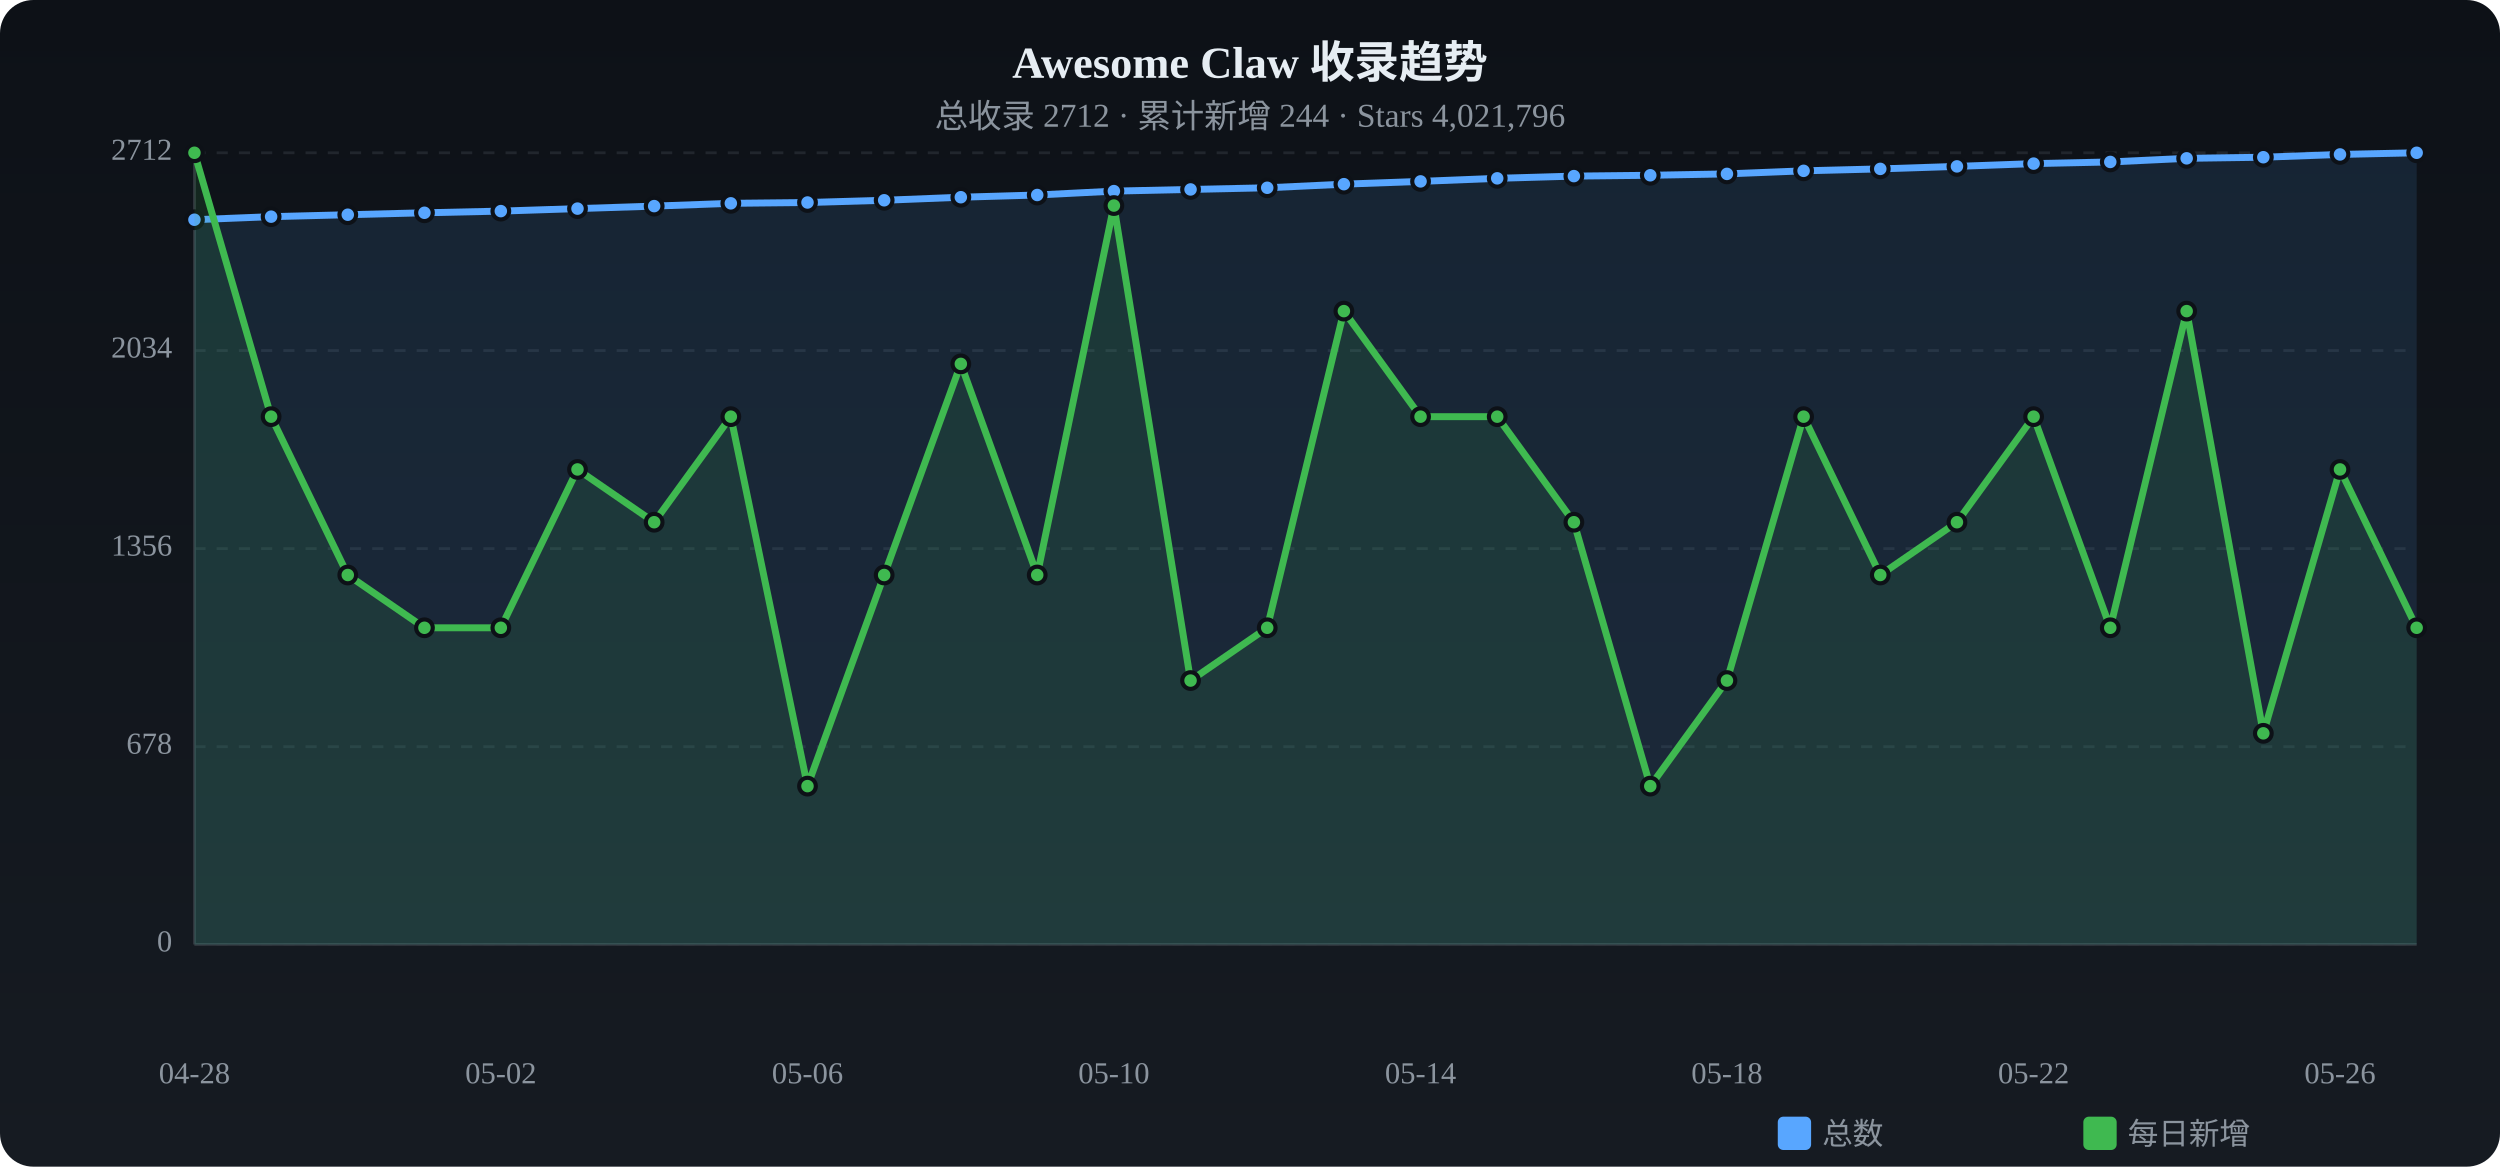
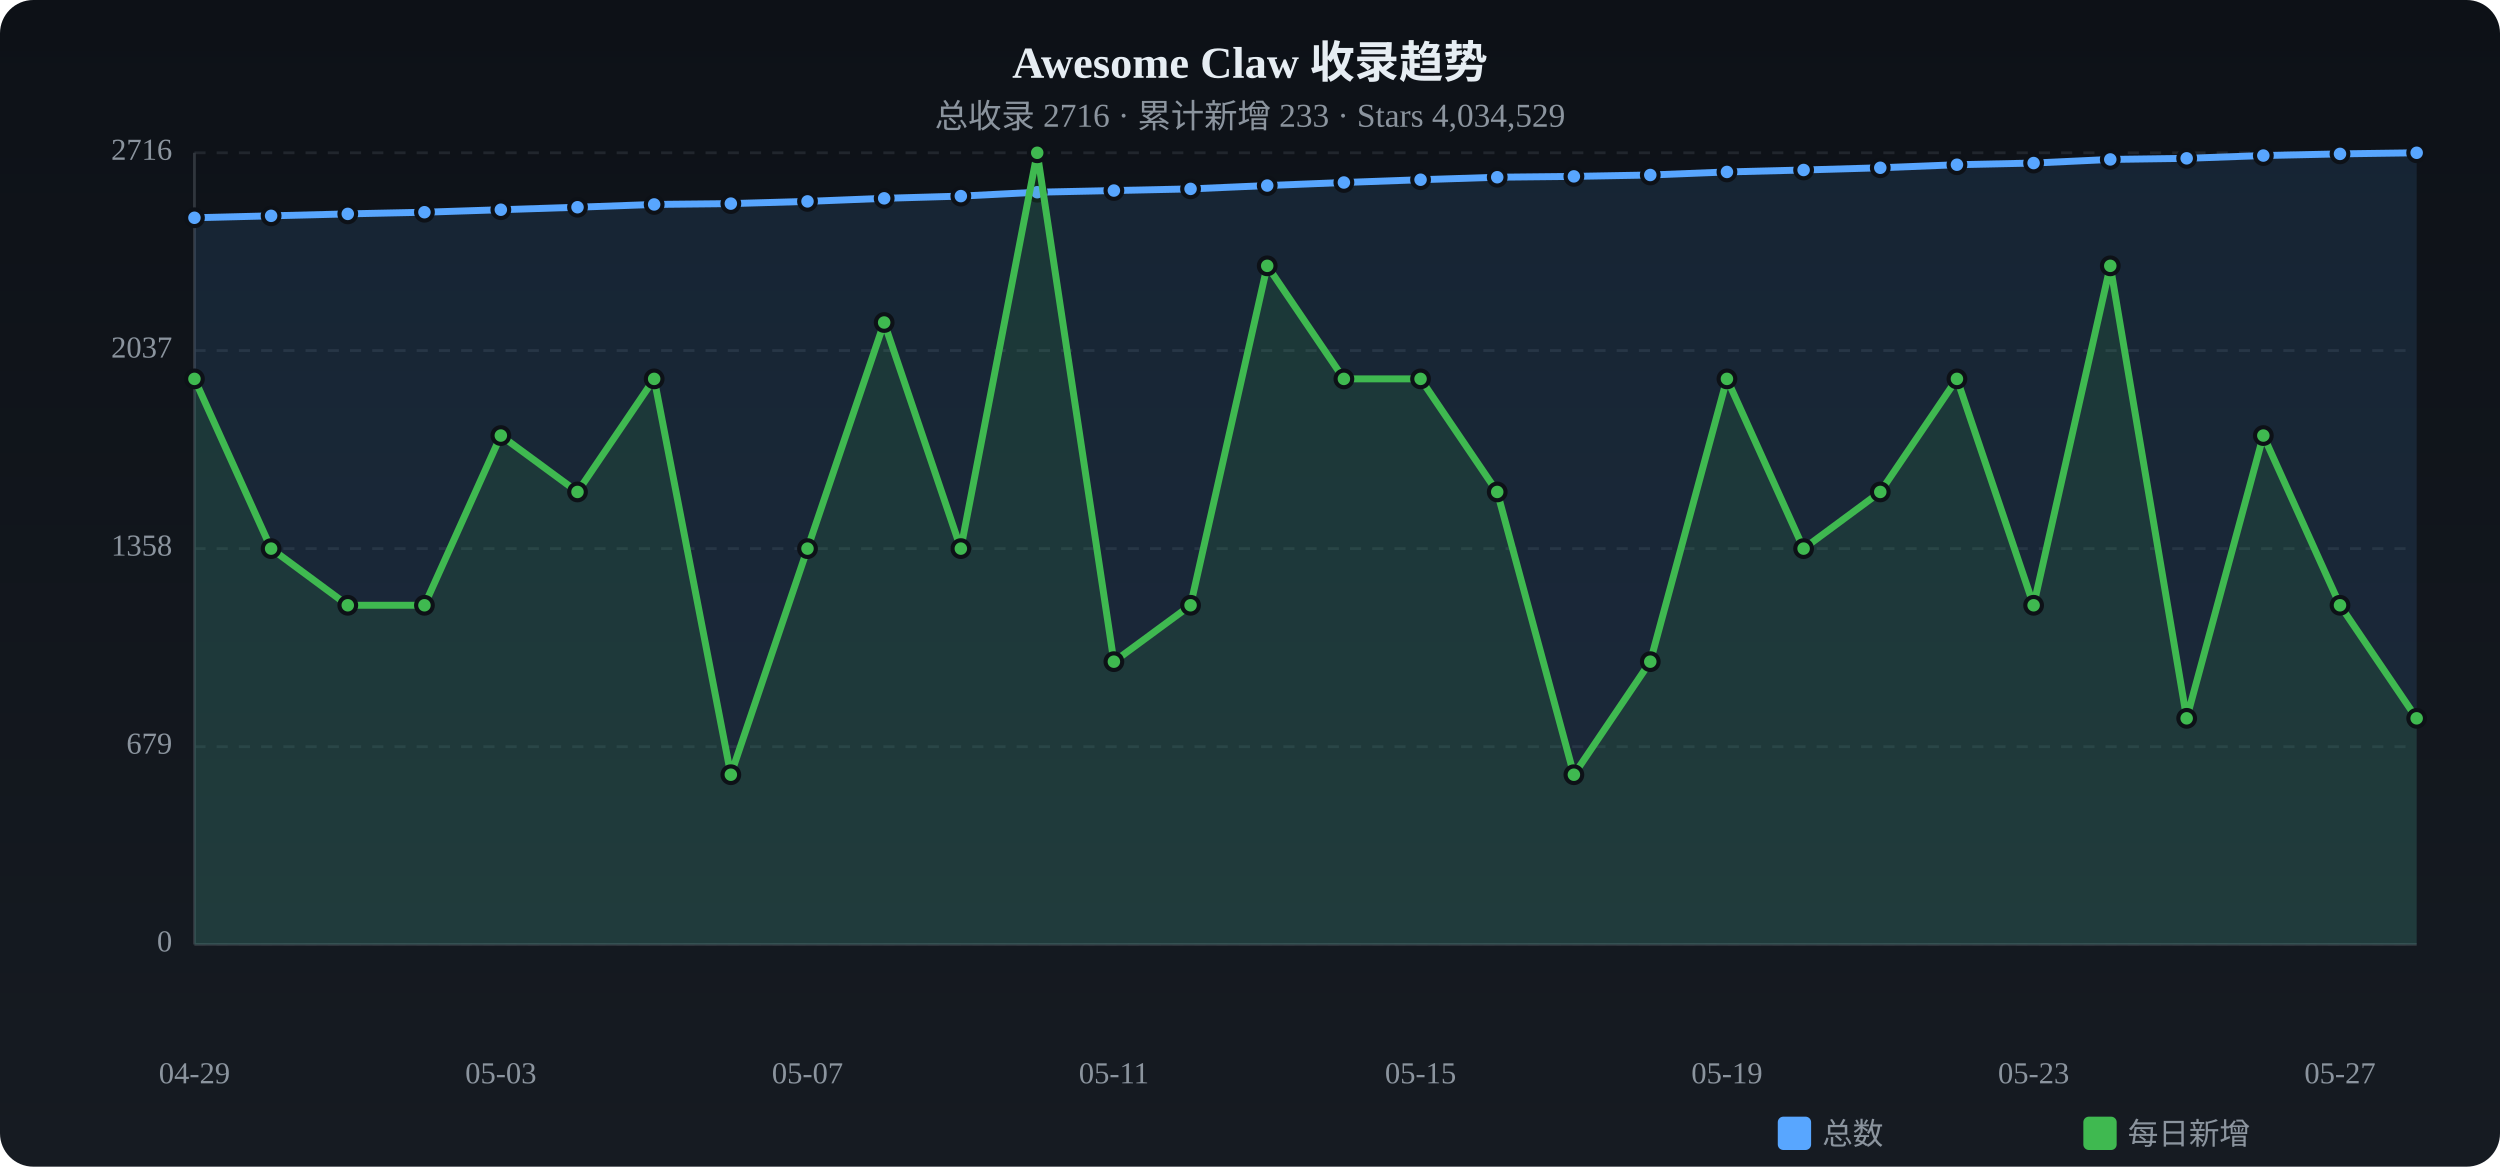
<svg xmlns="http://www.w3.org/2000/svg" viewBox="0 0 900 420" width="900" height="420">
  <defs>
    <linearGradient id="tbg" x1="0%" y1="0%" x2="0%" y2="100%">
      <stop offset="0%" stop-color="#0d1117" />
      <stop offset="100%" stop-color="#161b22" />
    </linearGradient>
  </defs>
  <rect width="900" height="420" rx="12" fill="url(#tbg)" />
  <text x="450.0" y="28" text-anchor="middle" fill="#e6edf3" font-size="16" font-weight="bold">Awesome Claw 收录趋势</text>
-   <text x="450.0" y="46" text-anchor="middle" fill="#8b949e" font-size="12">总收录 2712 · 累计新增 244 · Stars 4,021,796</text>
+   <text x="450.0" y="46" text-anchor="middle" fill="#8b949e" font-size="12">总收录 2716 · 累计新增 233 · Stars 4,034,529</text>
  <text x="62" y="340.0" text-anchor="end" fill="#8b949e" font-size="11" dominant-baseline="middle">0</text>
  <line x1="70" y1="340.0" x2="870" y2="340.0" stroke="#21262d" stroke-dasharray="4 4" />
-   <text x="62" y="268.8" text-anchor="end" fill="#8b949e" font-size="11" dominant-baseline="middle">678</text>
+   <text x="62" y="268.8" text-anchor="end" fill="#8b949e" font-size="11" dominant-baseline="middle">679</text>
  <line x1="70" y1="268.8" x2="870" y2="268.8" stroke="#21262d" stroke-dasharray="4 4" />
-   <text x="62" y="197.5" text-anchor="end" fill="#8b949e" font-size="11" dominant-baseline="middle">1356</text>
+   <text x="62" y="197.5" text-anchor="end" fill="#8b949e" font-size="11" dominant-baseline="middle">1358</text>
  <line x1="70" y1="197.5" x2="870" y2="197.5" stroke="#21262d" stroke-dasharray="4 4" />
-   <text x="62" y="126.2" text-anchor="end" fill="#8b949e" font-size="11" dominant-baseline="middle">2034</text>
+   <text x="62" y="126.2" text-anchor="end" fill="#8b949e" font-size="11" dominant-baseline="middle">2037</text>
  <line x1="70" y1="126.2" x2="870" y2="126.2" stroke="#21262d" stroke-dasharray="4 4" />
-   <text x="62" y="55.0" text-anchor="end" fill="#8b949e" font-size="11" dominant-baseline="middle">2712</text>
+   <text x="62" y="55.0" text-anchor="end" fill="#8b949e" font-size="11" dominant-baseline="middle">2716</text>
  <line x1="70" y1="55.0" x2="870" y2="55.0" stroke="#21262d" stroke-dasharray="4 4" />
  <line x1="70" y1="55" x2="70" y2="340" stroke="#30363d" />
  <line x1="70" y1="340" x2="870" y2="340" stroke="#30363d" />
-   <path d="M70.0,79.1 L97.6,78.0 L125.2,77.3 L152.8,76.6 L180.3,76.0 L207.9,75.1 L235.5,74.2 L263.1,73.2 L290.7,72.9 L318.3,72.1 L345.9,71.0 L373.4,70.2 L401.0,68.8 L428.6,68.2 L456.2,67.6 L483.8,66.3 L511.4,65.3 L539.0,64.2 L566.6,63.4 L594.1,63.1 L621.7,62.6 L649.3,61.5 L676.9,60.8 L704.5,59.9 L732.1,58.9 L759.7,58.3 L787.2,57.0 L814.8,56.6 L842.4,55.6 L870.0,55.0 L870.0,340 L70.0,340 Z" fill="#58a6ff" opacity="0.12" />
-   <polyline points="70.0,79.1 97.6,78.0 125.2,77.3 152.8,76.6 180.3,76.0 207.9,75.1 235.5,74.2 263.1,73.2 290.7,72.9 318.3,72.1 345.9,71.0 373.4,70.2 401.0,68.8 428.6,68.2 456.2,67.6 483.8,66.3 511.4,65.3 539.0,64.2 566.6,63.4 594.1,63.1 621.7,62.6 649.3,61.5 676.9,60.8 704.5,59.9 732.1,58.9 759.7,58.3 787.2,57.0 814.8,56.6 842.4,55.6 870.0,55.0" fill="none" stroke="#58a6ff" stroke-width="2.5" stroke-linecap="round" stroke-linejoin="round" />
-   <circle cx="70.0" cy="79.1" r="3" fill="#58a6ff" stroke="#0d1117" stroke-width="1.5" />
-   <circle cx="97.6" cy="78.0" r="3" fill="#58a6ff" stroke="#0d1117" stroke-width="1.5" />
-   <circle cx="125.2" cy="77.3" r="3" fill="#58a6ff" stroke="#0d1117" stroke-width="1.5" />
-   <circle cx="152.8" cy="76.6" r="3" fill="#58a6ff" stroke="#0d1117" stroke-width="1.5" />
-   <circle cx="180.3" cy="76.0" r="3" fill="#58a6ff" stroke="#0d1117" stroke-width="1.5" />
-   <circle cx="207.9" cy="75.1" r="3" fill="#58a6ff" stroke="#0d1117" stroke-width="1.5" />
-   <circle cx="235.5" cy="74.2" r="3" fill="#58a6ff" stroke="#0d1117" stroke-width="1.5" />
-   <circle cx="263.1" cy="73.2" r="3" fill="#58a6ff" stroke="#0d1117" stroke-width="1.5" />
-   <circle cx="290.7" cy="72.9" r="3" fill="#58a6ff" stroke="#0d1117" stroke-width="1.5" />
-   <circle cx="318.3" cy="72.1" r="3" fill="#58a6ff" stroke="#0d1117" stroke-width="1.5" />
-   <circle cx="345.9" cy="71.0" r="3" fill="#58a6ff" stroke="#0d1117" stroke-width="1.5" />
-   <circle cx="373.4" cy="70.2" r="3" fill="#58a6ff" stroke="#0d1117" stroke-width="1.5" />
-   <circle cx="401.0" cy="68.8" r="3" fill="#58a6ff" stroke="#0d1117" stroke-width="1.5" />
-   <circle cx="428.6" cy="68.2" r="3" fill="#58a6ff" stroke="#0d1117" stroke-width="1.5" />
-   <circle cx="456.2" cy="67.6" r="3" fill="#58a6ff" stroke="#0d1117" stroke-width="1.5" />
-   <circle cx="483.8" cy="66.3" r="3" fill="#58a6ff" stroke="#0d1117" stroke-width="1.5" />
-   <circle cx="511.4" cy="65.3" r="3" fill="#58a6ff" stroke="#0d1117" stroke-width="1.5" />
-   <circle cx="539.0" cy="64.2" r="3" fill="#58a6ff" stroke="#0d1117" stroke-width="1.5" />
-   <circle cx="566.6" cy="63.4" r="3" fill="#58a6ff" stroke="#0d1117" stroke-width="1.5" />
-   <circle cx="594.1" cy="63.1" r="3" fill="#58a6ff" stroke="#0d1117" stroke-width="1.5" />
-   <circle cx="621.7" cy="62.6" r="3" fill="#58a6ff" stroke="#0d1117" stroke-width="1.5" />
-   <circle cx="649.3" cy="61.5" r="3" fill="#58a6ff" stroke="#0d1117" stroke-width="1.5" />
-   <circle cx="676.9" cy="60.8" r="3" fill="#58a6ff" stroke="#0d1117" stroke-width="1.5" />
-   <circle cx="704.5" cy="59.9" r="3" fill="#58a6ff" stroke="#0d1117" stroke-width="1.5" />
-   <circle cx="732.1" cy="58.9" r="3" fill="#58a6ff" stroke="#0d1117" stroke-width="1.5" />
-   <circle cx="759.7" cy="58.3" r="3" fill="#58a6ff" stroke="#0d1117" stroke-width="1.5" />
+   <path d="M70.0,78.4 L97.6,77.7 L125.2,77.0 L152.8,76.4 L180.3,75.5 L207.9,74.6 L235.5,73.6 L263.1,73.3 L290.7,72.5 L318.3,71.4 L345.9,70.6 L373.4,69.2 L401.0,68.6 L428.6,68.0 L456.2,66.8 L483.8,65.7 L511.4,64.7 L539.0,63.8 L566.6,63.5 L594.1,63.0 L621.7,61.9 L649.3,61.2 L676.9,60.4 L704.5,59.3 L732.1,58.7 L759.7,57.4 L787.2,57.0 L814.8,56.0 L842.4,55.4 L870.0,55.0 L870.0,340 L70.0,340 Z" fill="#58a6ff" opacity="0.12" />
+   <polyline points="70.0,78.4 97.6,77.7 125.2,77.0 152.8,76.4 180.3,75.5 207.9,74.6 235.5,73.6 263.1,73.3 290.7,72.5 318.3,71.4 345.9,70.6 373.4,69.2 401.0,68.6 428.6,68.0 456.2,66.8 483.8,65.7 511.4,64.7 539.0,63.8 566.6,63.5 594.1,63.0 621.7,61.9 649.3,61.2 676.9,60.4 704.5,59.3 732.1,58.7 759.7,57.4 787.2,57.0 814.8,56.0 842.4,55.4 870.0,55.0" fill="none" stroke="#58a6ff" stroke-width="2.5" stroke-linecap="round" stroke-linejoin="round" />
+   <circle cx="70.0" cy="78.4" r="3" fill="#58a6ff" stroke="#0d1117" stroke-width="1.5" />
+   <circle cx="97.6" cy="77.7" r="3" fill="#58a6ff" stroke="#0d1117" stroke-width="1.5" />
+   <circle cx="125.2" cy="77.0" r="3" fill="#58a6ff" stroke="#0d1117" stroke-width="1.5" />
+   <circle cx="152.8" cy="76.4" r="3" fill="#58a6ff" stroke="#0d1117" stroke-width="1.5" />
+   <circle cx="180.3" cy="75.5" r="3" fill="#58a6ff" stroke="#0d1117" stroke-width="1.5" />
+   <circle cx="207.9" cy="74.6" r="3" fill="#58a6ff" stroke="#0d1117" stroke-width="1.5" />
+   <circle cx="235.5" cy="73.6" r="3" fill="#58a6ff" stroke="#0d1117" stroke-width="1.5" />
+   <circle cx="263.1" cy="73.3" r="3" fill="#58a6ff" stroke="#0d1117" stroke-width="1.5" />
+   <circle cx="290.7" cy="72.5" r="3" fill="#58a6ff" stroke="#0d1117" stroke-width="1.5" />
+   <circle cx="318.3" cy="71.4" r="3" fill="#58a6ff" stroke="#0d1117" stroke-width="1.5" />
+   <circle cx="345.9" cy="70.6" r="3" fill="#58a6ff" stroke="#0d1117" stroke-width="1.5" />
+   <circle cx="373.4" cy="69.2" r="3" fill="#58a6ff" stroke="#0d1117" stroke-width="1.5" />
+   <circle cx="401.0" cy="68.6" r="3" fill="#58a6ff" stroke="#0d1117" stroke-width="1.5" />
+   <circle cx="428.6" cy="68.0" r="3" fill="#58a6ff" stroke="#0d1117" stroke-width="1.5" />
+   <circle cx="456.2" cy="66.8" r="3" fill="#58a6ff" stroke="#0d1117" stroke-width="1.5" />
+   <circle cx="483.8" cy="65.7" r="3" fill="#58a6ff" stroke="#0d1117" stroke-width="1.5" />
+   <circle cx="511.4" cy="64.7" r="3" fill="#58a6ff" stroke="#0d1117" stroke-width="1.5" />
+   <circle cx="539.0" cy="63.8" r="3" fill="#58a6ff" stroke="#0d1117" stroke-width="1.5" />
+   <circle cx="566.6" cy="63.5" r="3" fill="#58a6ff" stroke="#0d1117" stroke-width="1.5" />
+   <circle cx="594.1" cy="63.0" r="3" fill="#58a6ff" stroke="#0d1117" stroke-width="1.5" />
+   <circle cx="621.7" cy="61.9" r="3" fill="#58a6ff" stroke="#0d1117" stroke-width="1.5" />
+   <circle cx="649.3" cy="61.2" r="3" fill="#58a6ff" stroke="#0d1117" stroke-width="1.5" />
+   <circle cx="676.9" cy="60.4" r="3" fill="#58a6ff" stroke="#0d1117" stroke-width="1.5" />
+   <circle cx="704.5" cy="59.3" r="3" fill="#58a6ff" stroke="#0d1117" stroke-width="1.5" />
+   <circle cx="732.1" cy="58.7" r="3" fill="#58a6ff" stroke="#0d1117" stroke-width="1.5" />
+   <circle cx="759.7" cy="57.4" r="3" fill="#58a6ff" stroke="#0d1117" stroke-width="1.5" />
  <circle cx="787.2" cy="57.0" r="3" fill="#58a6ff" stroke="#0d1117" stroke-width="1.5" />
-   <circle cx="814.8" cy="56.6" r="3" fill="#58a6ff" stroke="#0d1117" stroke-width="1.5" />
-   <circle cx="842.4" cy="55.6" r="3" fill="#58a6ff" stroke="#0d1117" stroke-width="1.5" />
+   <circle cx="814.8" cy="56.0" r="3" fill="#58a6ff" stroke="#0d1117" stroke-width="1.5" />
+   <circle cx="842.4" cy="55.4" r="3" fill="#58a6ff" stroke="#0d1117" stroke-width="1.5" />
  <circle cx="870.0" cy="55.0" r="3" fill="#58a6ff" stroke="#0d1117" stroke-width="1.5" />
-   <path d="M70.0,55.0 L97.6,150.0 L125.2,207.0 L152.8,226.0 L180.3,226.0 L207.9,169.0 L235.5,188.0 L263.1,150.0 L290.7,283.0 L318.3,207.0 L345.9,131.0 L373.4,207.0 L401.0,74.0 L428.6,245.0 L456.2,226.0 L483.8,112.0 L511.4,150.0 L539.0,150.0 L566.6,188.0 L594.1,283.0 L621.7,245.0 L649.3,150.0 L676.9,207.0 L704.5,188.0 L732.1,150.0 L759.7,226.0 L787.2,112.0 L814.8,264.0 L842.4,169.0 L870.0,226.0 L870.0,340 L70.0,340 Z" fill="#3fb950" opacity="0.12" />
-   <polyline points="70.0,55.0 97.6,150.0 125.2,207.0 152.8,226.0 180.3,226.0 207.9,169.0 235.5,188.0 263.1,150.0 290.7,283.0 318.3,207.0 345.9,131.0 373.4,207.0 401.0,74.0 428.6,245.0 456.2,226.0 483.8,112.0 511.4,150.0 539.0,150.0 566.6,188.0 594.1,283.0 621.7,245.0 649.3,150.0 676.9,207.0 704.5,188.0 732.1,150.0 759.7,226.0 787.2,112.0 814.8,264.0 842.4,169.0 870.0,226.0" fill="none" stroke="#3fb950" stroke-width="2.5" stroke-linecap="round" stroke-linejoin="round" />
-   <circle cx="70.0" cy="55.0" r="3" fill="#3fb950" stroke="#0d1117" stroke-width="1.5" />
-   <circle cx="97.6" cy="150.0" r="3" fill="#3fb950" stroke="#0d1117" stroke-width="1.5" />
-   <circle cx="125.2" cy="207.0" r="3" fill="#3fb950" stroke="#0d1117" stroke-width="1.5" />
-   <circle cx="152.8" cy="226.0" r="3" fill="#3fb950" stroke="#0d1117" stroke-width="1.5" />
-   <circle cx="180.3" cy="226.0" r="3" fill="#3fb950" stroke="#0d1117" stroke-width="1.5" />
-   <circle cx="207.9" cy="169.0" r="3" fill="#3fb950" stroke="#0d1117" stroke-width="1.5" />
-   <circle cx="235.5" cy="188.0" r="3" fill="#3fb950" stroke="#0d1117" stroke-width="1.5" />
-   <circle cx="263.1" cy="150.0" r="3" fill="#3fb950" stroke="#0d1117" stroke-width="1.5" />
-   <circle cx="290.7" cy="283.0" r="3" fill="#3fb950" stroke="#0d1117" stroke-width="1.5" />
-   <circle cx="318.3" cy="207.0" r="3" fill="#3fb950" stroke="#0d1117" stroke-width="1.5" />
-   <circle cx="345.9" cy="131.0" r="3" fill="#3fb950" stroke="#0d1117" stroke-width="1.5" />
-   <circle cx="373.4" cy="207.0" r="3" fill="#3fb950" stroke="#0d1117" stroke-width="1.5" />
-   <circle cx="401.0" cy="74.0" r="3" fill="#3fb950" stroke="#0d1117" stroke-width="1.5" />
-   <circle cx="428.6" cy="245.0" r="3" fill="#3fb950" stroke="#0d1117" stroke-width="1.5" />
-   <circle cx="456.2" cy="226.0" r="3" fill="#3fb950" stroke="#0d1117" stroke-width="1.5" />
-   <circle cx="483.8" cy="112.0" r="3" fill="#3fb950" stroke="#0d1117" stroke-width="1.5" />
-   <circle cx="511.4" cy="150.0" r="3" fill="#3fb950" stroke="#0d1117" stroke-width="1.5" />
-   <circle cx="539.0" cy="150.0" r="3" fill="#3fb950" stroke="#0d1117" stroke-width="1.5" />
-   <circle cx="566.6" cy="188.0" r="3" fill="#3fb950" stroke="#0d1117" stroke-width="1.5" />
-   <circle cx="594.1" cy="283.0" r="3" fill="#3fb950" stroke="#0d1117" stroke-width="1.5" />
-   <circle cx="621.7" cy="245.0" r="3" fill="#3fb950" stroke="#0d1117" stroke-width="1.5" />
-   <circle cx="649.3" cy="150.0" r="3" fill="#3fb950" stroke="#0d1117" stroke-width="1.5" />
-   <circle cx="676.9" cy="207.0" r="3" fill="#3fb950" stroke="#0d1117" stroke-width="1.5" />
-   <circle cx="704.5" cy="188.0" r="3" fill="#3fb950" stroke="#0d1117" stroke-width="1.5" />
-   <circle cx="732.1" cy="150.0" r="3" fill="#3fb950" stroke="#0d1117" stroke-width="1.5" />
-   <circle cx="759.7" cy="226.0" r="3" fill="#3fb950" stroke="#0d1117" stroke-width="1.5" />
-   <circle cx="787.2" cy="112.0" r="3" fill="#3fb950" stroke="#0d1117" stroke-width="1.5" />
-   <circle cx="814.8" cy="264.0" r="3" fill="#3fb950" stroke="#0d1117" stroke-width="1.5" />
-   <circle cx="842.4" cy="169.0" r="3" fill="#3fb950" stroke="#0d1117" stroke-width="1.5" />
-   <circle cx="870.0" cy="226.0" r="3" fill="#3fb950" stroke="#0d1117" stroke-width="1.5" />
-   <text x="70.0" y="390" text-anchor="middle" fill="#8b949e" font-size="11">04-28</text>
-   <text x="180.3" y="390" text-anchor="middle" fill="#8b949e" font-size="11">05-02</text>
-   <text x="290.7" y="390" text-anchor="middle" fill="#8b949e" font-size="11">05-06</text>
-   <text x="401.0" y="390" text-anchor="middle" fill="#8b949e" font-size="11">05-10</text>
-   <text x="511.4" y="390" text-anchor="middle" fill="#8b949e" font-size="11">05-14</text>
-   <text x="621.7" y="390" text-anchor="middle" fill="#8b949e" font-size="11">05-18</text>
-   <text x="732.1" y="390" text-anchor="middle" fill="#8b949e" font-size="11">05-22</text>
-   <text x="842.4" y="390" text-anchor="middle" fill="#8b949e" font-size="11">05-26</text>
+   <path d="M70.0,136.4 L97.6,197.5 L125.2,217.9 L152.8,217.9 L180.3,156.8 L207.9,177.1 L235.5,136.4 L263.1,278.9 L290.7,197.5 L318.3,116.1 L345.9,197.5 L373.4,55.0 L401.0,238.2 L428.6,217.9 L456.2,95.7 L483.8,136.4 L511.4,136.4 L539.0,177.1 L566.6,278.9 L594.1,238.2 L621.7,136.4 L649.3,197.5 L676.9,177.1 L704.5,136.4 L732.1,217.9 L759.7,95.7 L787.2,258.6 L814.8,156.8 L842.4,217.9 L870.0,258.6 L870.0,340 L70.0,340 Z" fill="#3fb950" opacity="0.12" />
+   <polyline points="70.0,136.4 97.6,197.5 125.2,217.9 152.8,217.9 180.3,156.8 207.9,177.1 235.5,136.4 263.1,278.9 290.7,197.5 318.3,116.1 345.9,197.5 373.4,55.0 401.0,238.2 428.6,217.9 456.2,95.7 483.8,136.4 511.4,136.4 539.0,177.1 566.6,278.9 594.1,238.2 621.7,136.4 649.3,197.5 676.9,177.1 704.5,136.4 732.1,217.9 759.7,95.7 787.2,258.6 814.8,156.8 842.4,217.9 870.0,258.6" fill="none" stroke="#3fb950" stroke-width="2.5" stroke-linecap="round" stroke-linejoin="round" />
+   <circle cx="70.0" cy="136.4" r="3" fill="#3fb950" stroke="#0d1117" stroke-width="1.5" />
+   <circle cx="97.6" cy="197.5" r="3" fill="#3fb950" stroke="#0d1117" stroke-width="1.5" />
+   <circle cx="125.2" cy="217.9" r="3" fill="#3fb950" stroke="#0d1117" stroke-width="1.5" />
+   <circle cx="152.8" cy="217.9" r="3" fill="#3fb950" stroke="#0d1117" stroke-width="1.5" />
+   <circle cx="180.3" cy="156.8" r="3" fill="#3fb950" stroke="#0d1117" stroke-width="1.5" />
+   <circle cx="207.9" cy="177.1" r="3" fill="#3fb950" stroke="#0d1117" stroke-width="1.5" />
+   <circle cx="235.5" cy="136.4" r="3" fill="#3fb950" stroke="#0d1117" stroke-width="1.5" />
+   <circle cx="263.1" cy="278.9" r="3" fill="#3fb950" stroke="#0d1117" stroke-width="1.5" />
+   <circle cx="290.7" cy="197.5" r="3" fill="#3fb950" stroke="#0d1117" stroke-width="1.5" />
+   <circle cx="318.3" cy="116.1" r="3" fill="#3fb950" stroke="#0d1117" stroke-width="1.5" />
+   <circle cx="345.9" cy="197.5" r="3" fill="#3fb950" stroke="#0d1117" stroke-width="1.5" />
+   <circle cx="373.4" cy="55.0" r="3" fill="#3fb950" stroke="#0d1117" stroke-width="1.5" />
+   <circle cx="401.0" cy="238.2" r="3" fill="#3fb950" stroke="#0d1117" stroke-width="1.5" />
+   <circle cx="428.6" cy="217.9" r="3" fill="#3fb950" stroke="#0d1117" stroke-width="1.5" />
+   <circle cx="456.2" cy="95.7" r="3" fill="#3fb950" stroke="#0d1117" stroke-width="1.5" />
+   <circle cx="483.8" cy="136.4" r="3" fill="#3fb950" stroke="#0d1117" stroke-width="1.5" />
+   <circle cx="511.4" cy="136.4" r="3" fill="#3fb950" stroke="#0d1117" stroke-width="1.5" />
+   <circle cx="539.0" cy="177.1" r="3" fill="#3fb950" stroke="#0d1117" stroke-width="1.5" />
+   <circle cx="566.6" cy="278.9" r="3" fill="#3fb950" stroke="#0d1117" stroke-width="1.5" />
+   <circle cx="594.1" cy="238.2" r="3" fill="#3fb950" stroke="#0d1117" stroke-width="1.5" />
+   <circle cx="621.7" cy="136.4" r="3" fill="#3fb950" stroke="#0d1117" stroke-width="1.5" />
+   <circle cx="649.3" cy="197.5" r="3" fill="#3fb950" stroke="#0d1117" stroke-width="1.5" />
+   <circle cx="676.9" cy="177.1" r="3" fill="#3fb950" stroke="#0d1117" stroke-width="1.5" />
+   <circle cx="704.5" cy="136.4" r="3" fill="#3fb950" stroke="#0d1117" stroke-width="1.5" />
+   <circle cx="732.1" cy="217.9" r="3" fill="#3fb950" stroke="#0d1117" stroke-width="1.5" />
+   <circle cx="759.7" cy="95.7" r="3" fill="#3fb950" stroke="#0d1117" stroke-width="1.5" />
+   <circle cx="787.2" cy="258.6" r="3" fill="#3fb950" stroke="#0d1117" stroke-width="1.5" />
+   <circle cx="814.8" cy="156.8" r="3" fill="#3fb950" stroke="#0d1117" stroke-width="1.5" />
+   <circle cx="842.4" cy="217.9" r="3" fill="#3fb950" stroke="#0d1117" stroke-width="1.5" />
+   <circle cx="870.0" cy="258.6" r="3" fill="#3fb950" stroke="#0d1117" stroke-width="1.5" />
+   <text x="70.0" y="390" text-anchor="middle" fill="#8b949e" font-size="11">04-29</text>
+   <text x="180.3" y="390" text-anchor="middle" fill="#8b949e" font-size="11">05-03</text>
+   <text x="290.7" y="390" text-anchor="middle" fill="#8b949e" font-size="11">05-07</text>
+   <text x="401.0" y="390" text-anchor="middle" fill="#8b949e" font-size="11">05-11</text>
+   <text x="511.4" y="390" text-anchor="middle" fill="#8b949e" font-size="11">05-15</text>
+   <text x="621.7" y="390" text-anchor="middle" fill="#8b949e" font-size="11">05-19</text>
+   <text x="732.1" y="390" text-anchor="middle" fill="#8b949e" font-size="11">05-23</text>
+   <text x="842.4" y="390" text-anchor="middle" fill="#8b949e" font-size="11">05-27</text>
  <rect x="640" y="402" width="12" height="12" rx="2" fill="#58a6ff" />
  <text x="656" y="412" fill="#8b949e" font-size="11">总数</text>
  <rect x="750" y="402" width="12" height="12" rx="2" fill="#3fb950" />
  <text x="766" y="412" fill="#8b949e" font-size="11">每日新增</text>
</svg>
